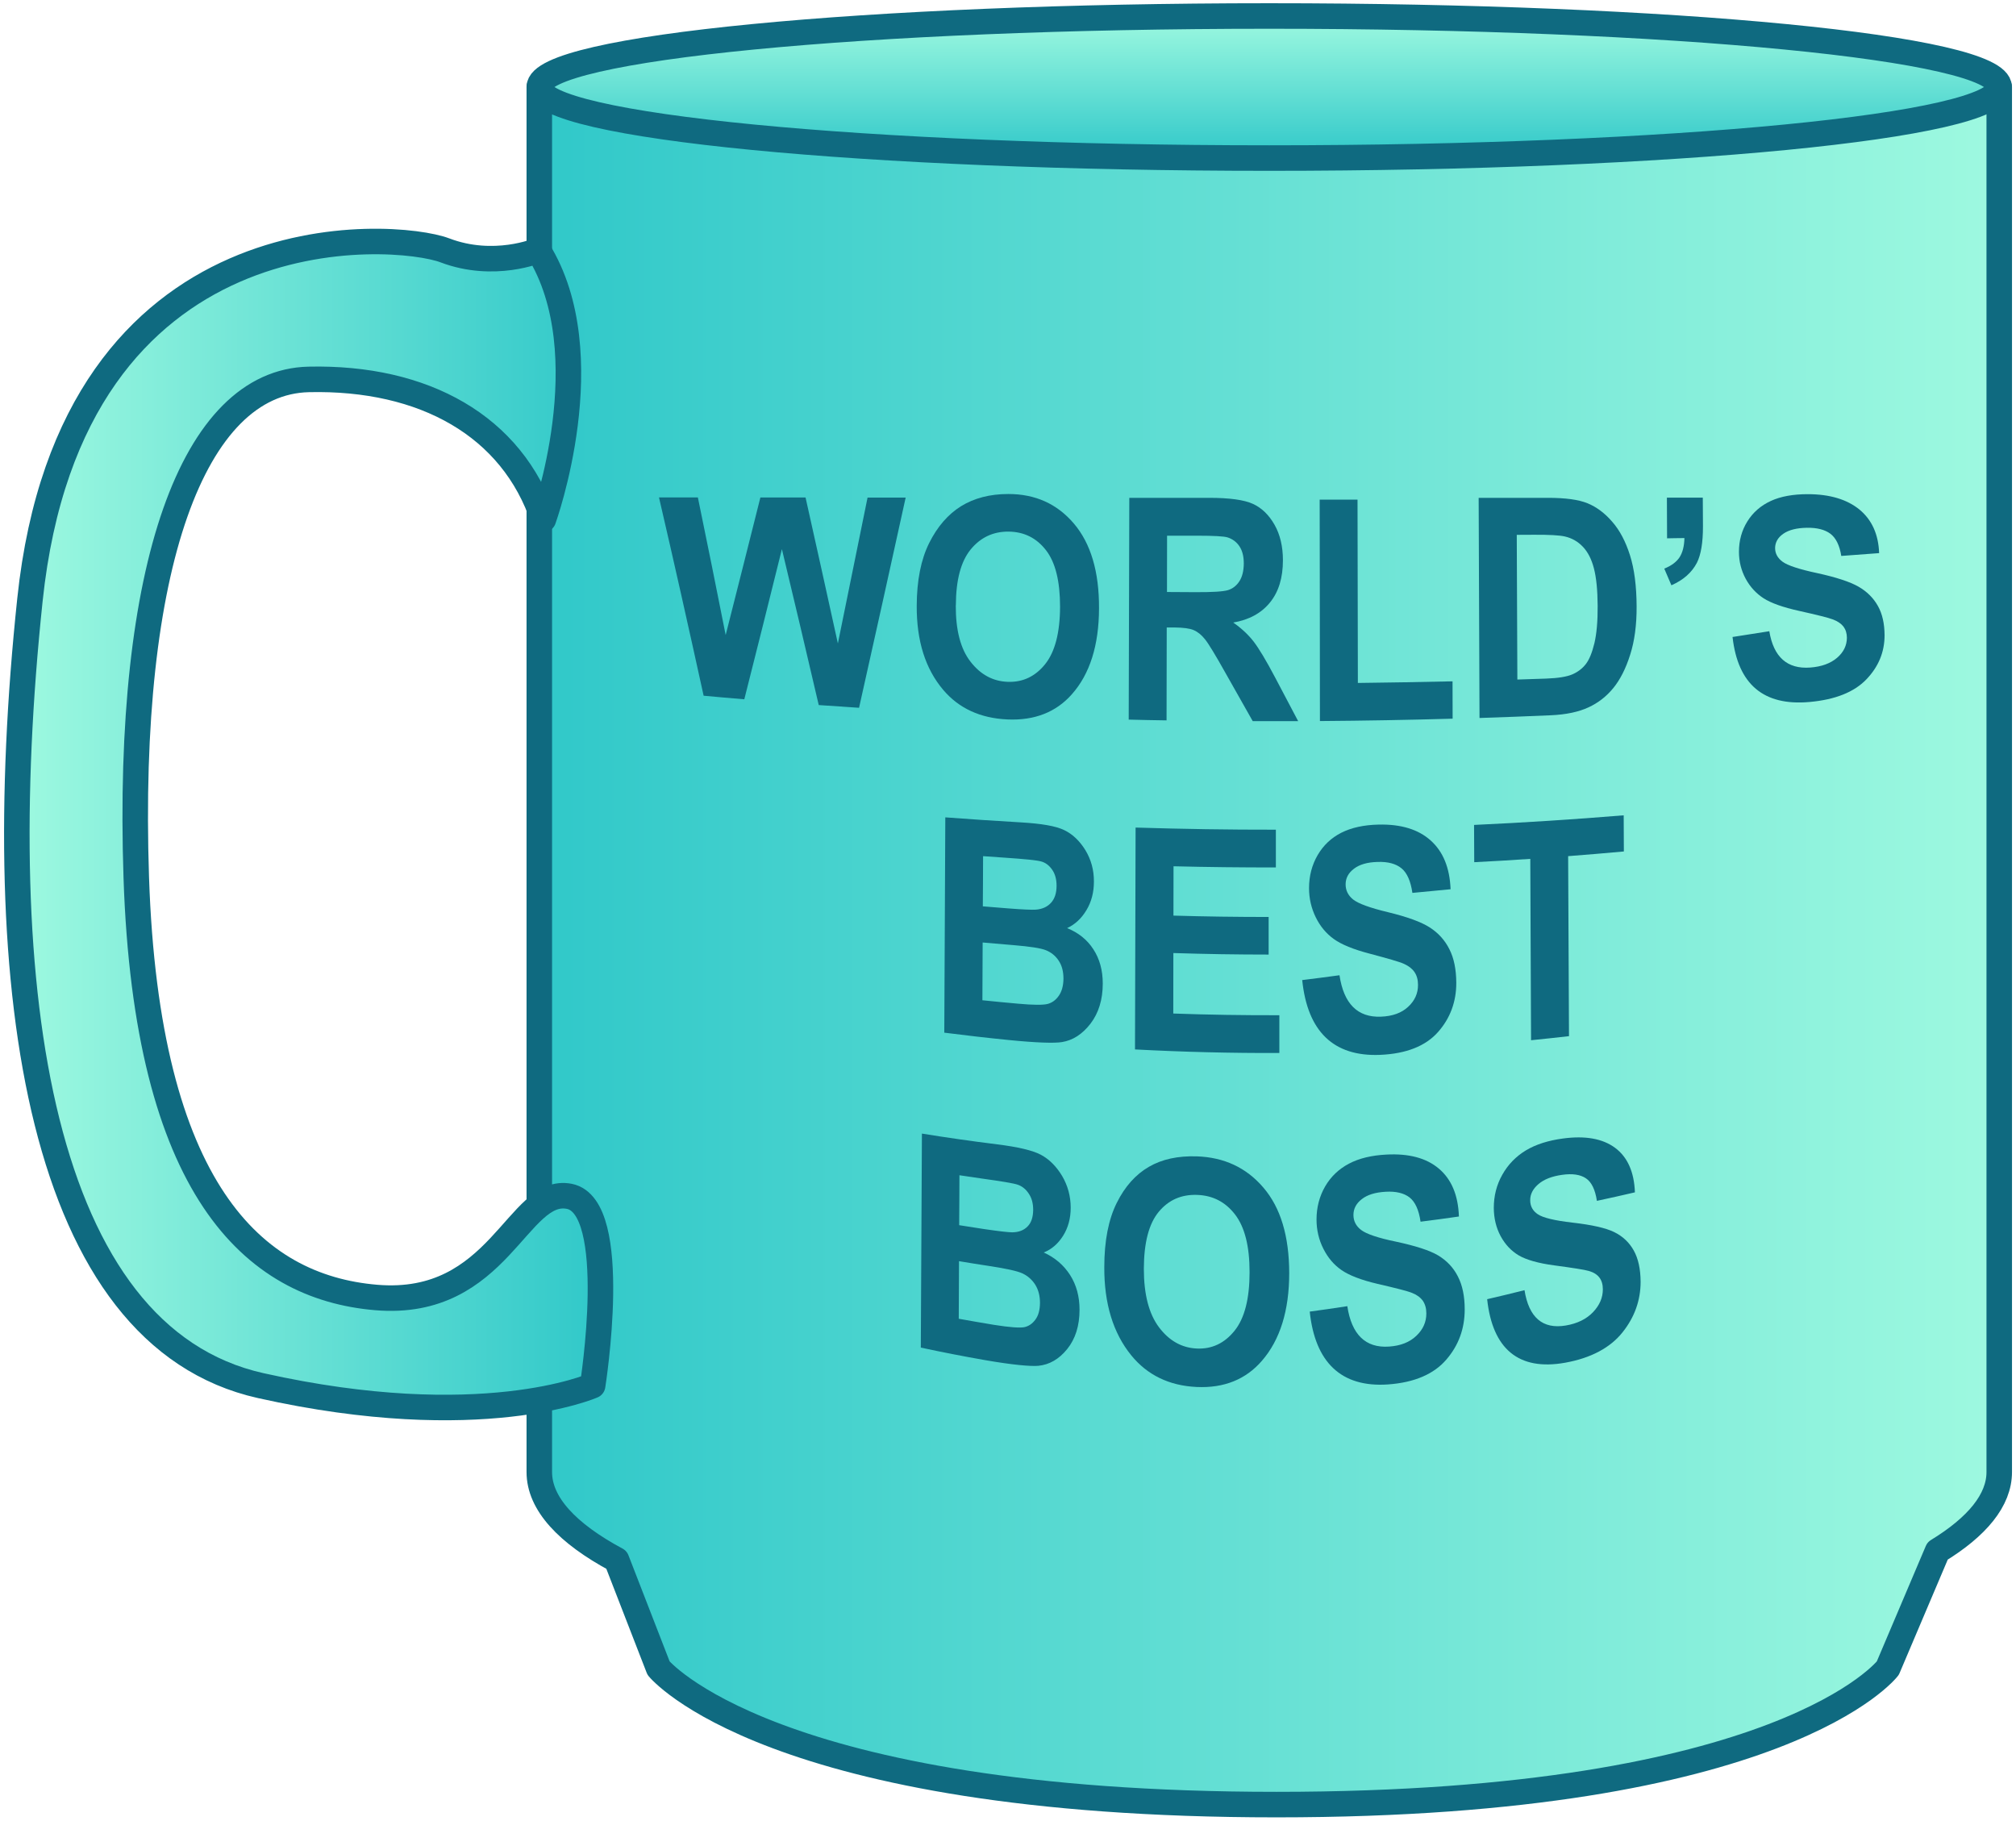
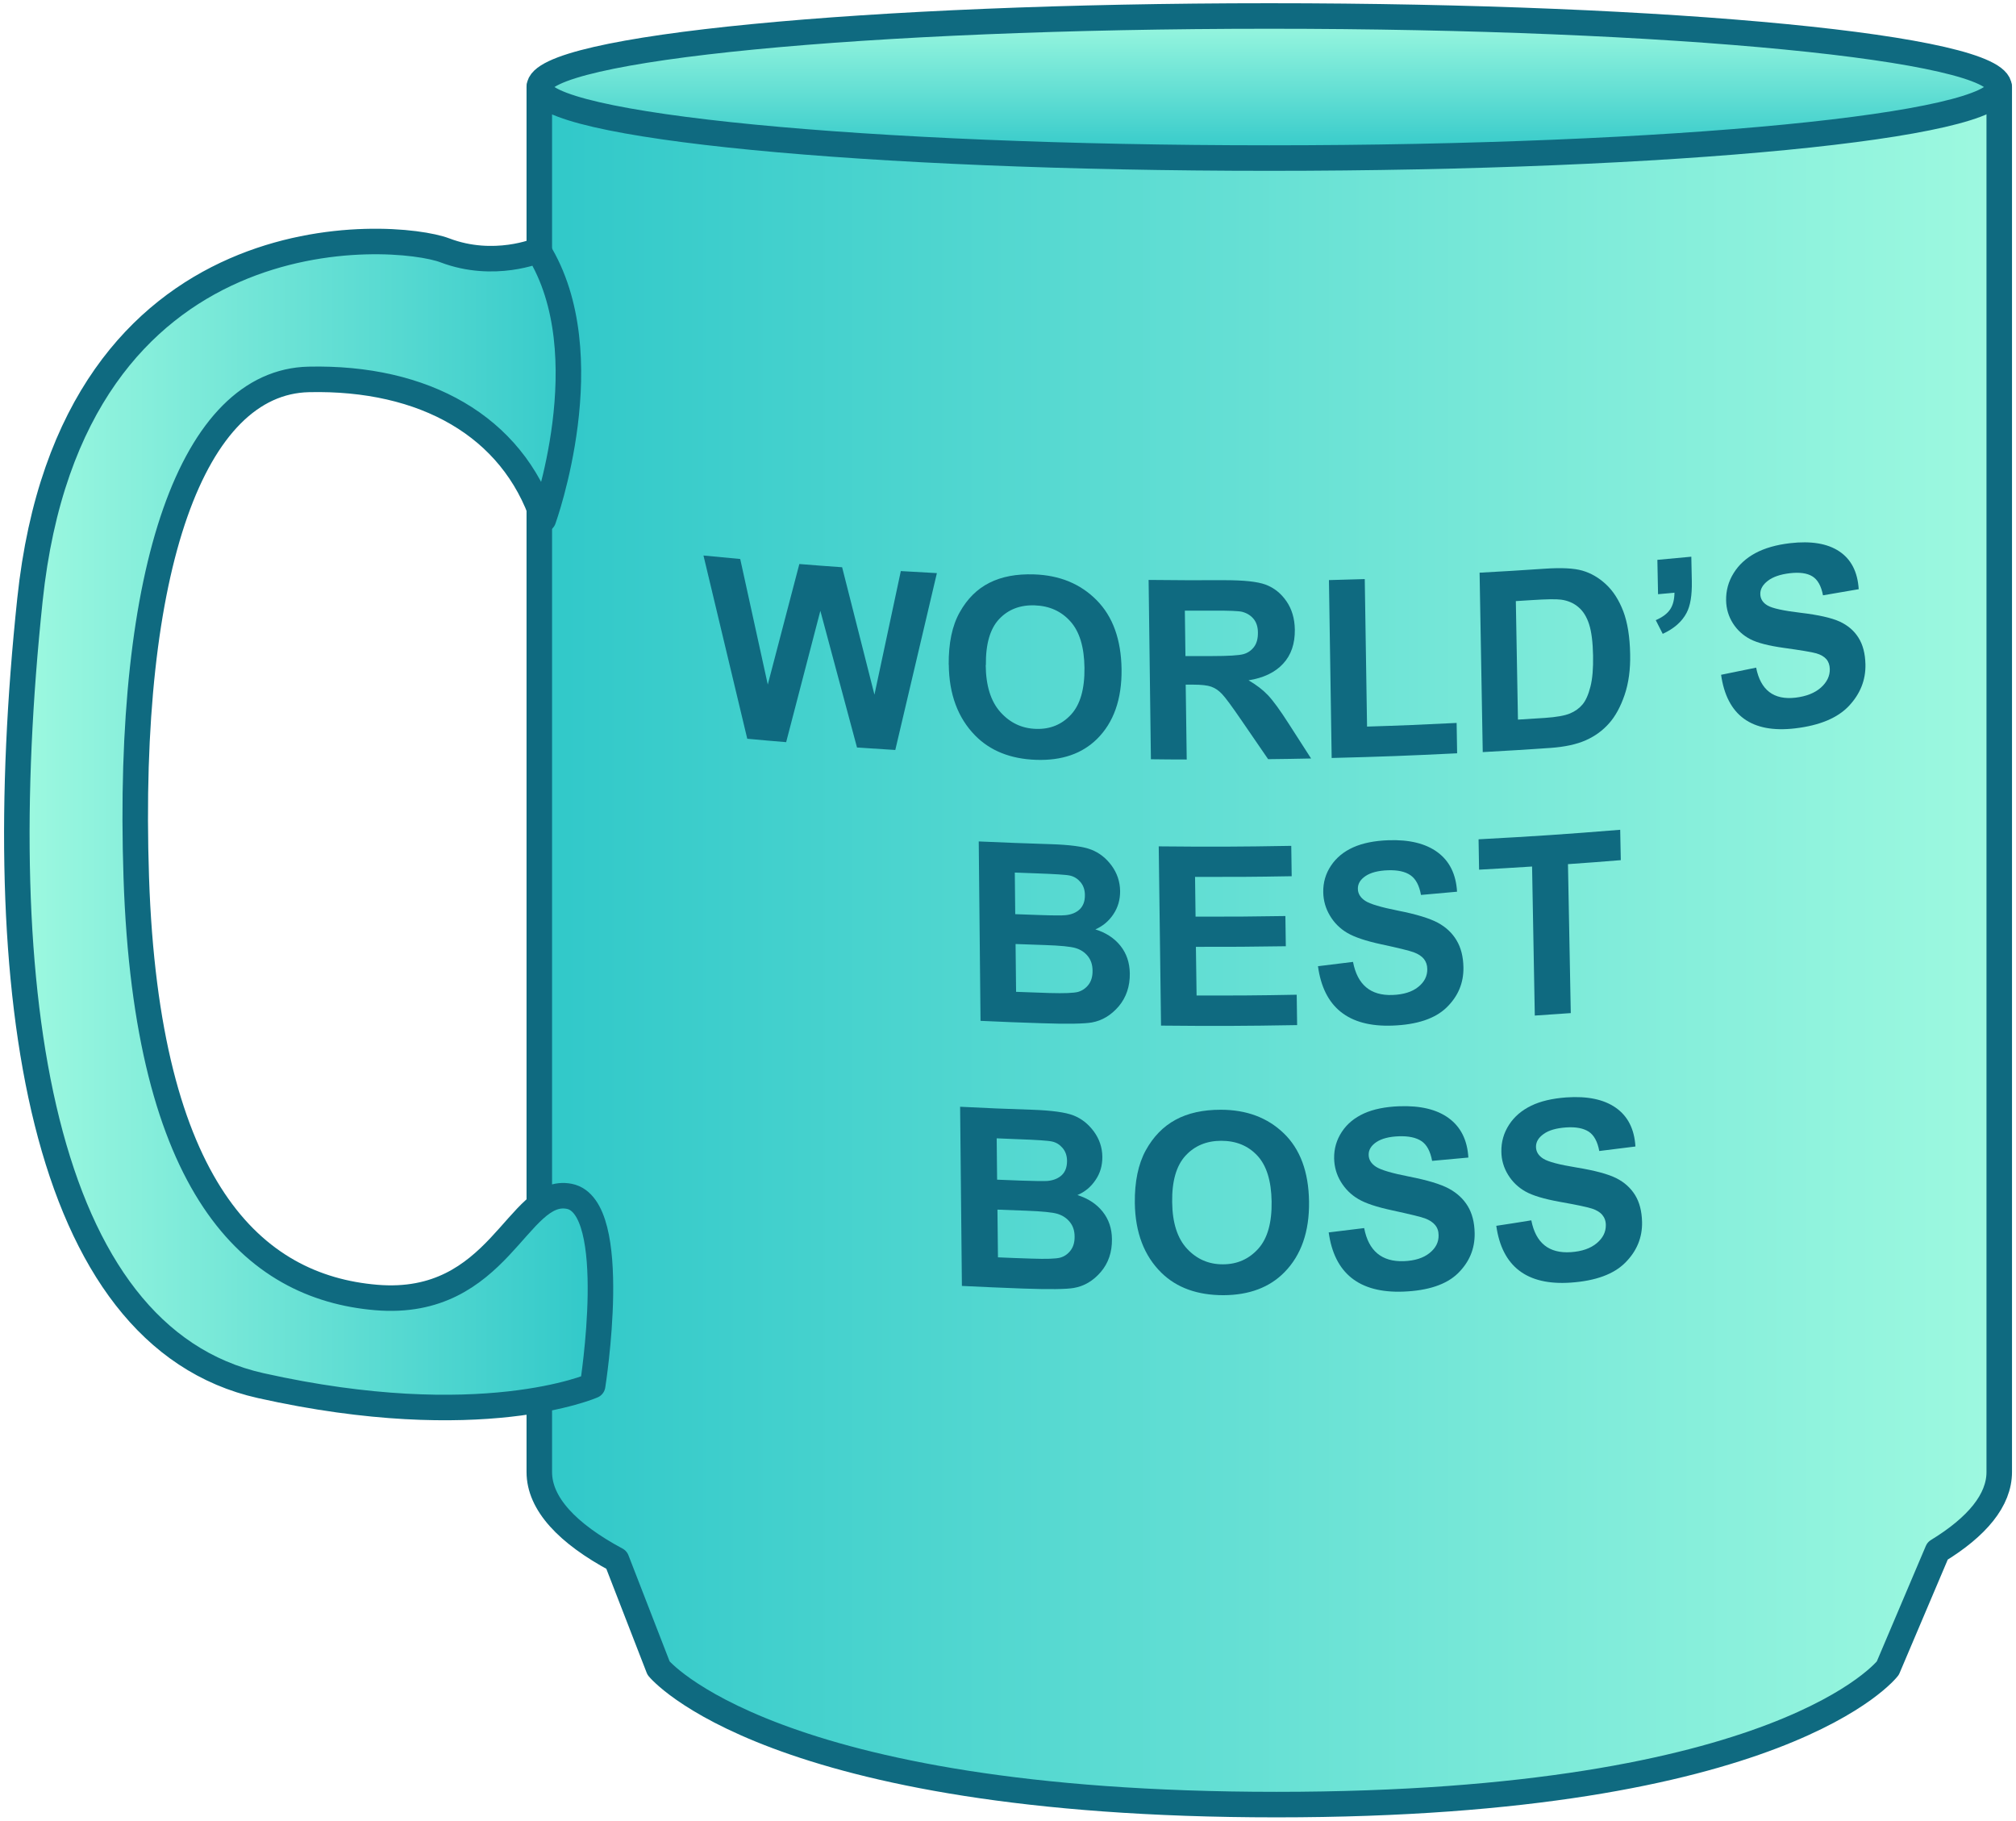
<svg xmlns="http://www.w3.org/2000/svg" xmlns:xlink="http://www.w3.org/1999/xlink" id="Layer_1" data-name="Layer 1" width="237" height="214" viewBox="0 0 237 214">
  <defs>
    <style>
      .cls-1 {
        fill: #0f6a80;
      }

      .cls-2 {
        fill: url(#linear-gradient);
      }

      .cls-2, .cls-3, .cls-4 {
        stroke: #0f6a80;
        stroke-linejoin: round;
        stroke-width: 3px;
      }

      .cls-3 {
        fill: url(#linear-gradient-2);
      }

      .cls-4 {
        fill: url(#linear-gradient-3);
      }
    </style>
    <linearGradient id="linear-gradient" x1="63.4" y1="111.18" x2="235.02" y2="111.18" gradientTransform="matrix(1, 0, 0, 1, 0, 0)" gradientUnits="userSpaceOnUse">
      <stop offset="0" stop-color="#30c8c9" />
      <stop offset="1" stop-color="#9ef9e0" />
    </linearGradient>
    <linearGradient id="linear-gradient-2" x1="149.21" y1="18.58" x2="149.21" y2="1.88" gradientTransform="matrix(1, 0, 0, 1, 0, 0)" gradientUnits="userSpaceOnUse">
      <stop offset="0" stop-color="#30c8c9" />
      <stop offset="1" stop-color="#9ef9e0" />
    </linearGradient>
    <linearGradient id="linear-gradient-3" x1="70.6" y1="96.92" x2="1.98" y2="96.92" xlink:href="#linear-gradient" />
  </defs>
-   <path class="cls-2" d="M63.4,10.23V173.04c0,3.71,3.28,7.21,9.08,10.32l4.94,12.73s13.03,16.04,72.64,16.04,71.87-16.04,71.87-16.04l5.85-13.78c4.65-2.84,7.25-5.97,7.25-9.27V10.23H63.4Z" />
-   <ellipse class="cls-3" cx="149.21" cy="10.23" rx="85.81" ry="8.35" />
  <g>
-     <path class="cls-1" d="M82.72,81.79c-1.74-7.93-3.48-15.71-5.25-23.32,1.52,0,3.05,0,4.57,0,1.1,5.33,2.19,10.72,3.27,16.18,1.35-5.31,2.71-10.71,4.08-16.17,1.77,0,3.54,0,5.31,0,1.27,5.66,2.53,11.38,3.8,17.16,1.16-5.66,2.32-11.38,3.49-17.15,1.49,0,2.99,0,4.48,0-1.83,8.34-3.66,16.59-5.48,24.71-1.58-.1-3.16-.21-4.74-.32-1.44-6.19-2.88-12.3-4.33-18.33-1.48,5.97-2.95,11.86-4.42,17.65-1.6-.13-3.19-.27-4.79-.42Z" />
-     <path class="cls-1" d="M107.77,71.21c.01-2.99,.5-5.44,1.46-7.37,.96-1.93,2.21-3.37,3.74-4.33,1.54-.95,3.39-1.44,5.57-1.44,3.16,0,5.73,1.15,7.71,3.48,1.98,2.33,2.97,5.65,2.95,9.96-.01,4.35-1.08,7.73-3.2,10.11-1.86,2.1-4.38,3.09-7.56,2.95-3.2-.14-5.72-1.31-7.56-3.48-2.1-2.48-3.13-5.76-3.11-9.88Zm4.59-.05c-.01,2.92,.56,5.12,1.74,6.63,1.17,1.51,2.63,2.3,4.38,2.36,1.76,.06,3.22-.63,4.38-2.07,1.16-1.44,1.75-3.7,1.76-6.75,0-3-.54-5.22-1.66-6.66-1.12-1.44-2.58-2.16-4.4-2.18-1.82-.01-3.29,.69-4.45,2.1-1.15,1.41-1.73,3.59-1.74,6.57Z" />
-     <path class="cls-1" d="M132.69,84.6c.02-8.69,.05-17.38,.07-26.08,3.13,0,6.26,0,9.39,0,2.4,0,4.12,.24,5.14,.71,1.03,.47,1.88,1.29,2.54,2.45,.66,1.16,.99,2.56,.99,4.18,0,2.05-.5,3.71-1.52,4.96-1.01,1.25-2.45,2.04-4.32,2.36,.96,.67,1.75,1.41,2.37,2.2,.62,.8,1.48,2.22,2.56,4.27,.9,1.71,1.8,3.41,2.7,5.12-1.78,0-3.56,0-5.34,0-1.08-1.91-2.16-3.82-3.24-5.73-1.16-2.07-1.95-3.37-2.37-3.89-.41-.52-.86-.88-1.33-1.08-.46-.2-1.22-.3-2.25-.31-.31,0-.62,0-.92,0,0,3.64-.02,7.28-.02,10.92-1.49-.02-2.98-.05-4.46-.09Zm4.49-15.01c1.11,0,2.21,.01,3.31,.02,2.03,.01,3.31-.07,3.87-.24,.55-.17,1-.52,1.34-1.04,.34-.52,.51-1.22,.52-2.09,0-.84-.17-1.51-.51-2.02-.34-.51-.81-.86-1.4-1.05-.41-.13-1.62-.2-3.62-.2-1.16,0-2.33,0-3.49,0,0,2.21,0,4.43-.01,6.64Z" />
-     <path class="cls-1" d="M155.17,84.76c0-8.68-.02-17.35-.03-26.03,1.48,0,2.96,0,4.45,0,.01,7.18,.02,14.37,.04,21.55,3.71-.04,7.42-.11,11.13-.19,0,1.46,.01,2.93,.01,4.39-5.2,.15-10.4,.24-15.61,.28Z" />
-     <path class="cls-1" d="M173.84,58.52c2.71,0,5.42,0,8.13,0,2.06,0,3.61,.21,4.66,.64,1.05,.43,2.02,1.15,2.9,2.17,.89,1.01,1.58,2.33,2.09,3.94,.51,1.61,.77,3.62,.78,6.02,.01,2.16-.24,4.06-.76,5.68-.51,1.62-1.18,2.93-1.98,3.91-.8,.98-1.77,1.74-2.92,2.27-1.14,.53-2.61,.85-4.42,.93-2.79,.12-5.59,.23-8.39,.32-.03-8.62-.07-17.25-.1-25.87Zm4.47,4.35c.02,5.67,.05,11.34,.07,17.01,1.12-.04,2.23-.07,3.35-.11,1.44-.05,2.47-.22,3.12-.5,.64-.28,1.17-.68,1.58-1.21,.41-.53,.74-1.35,1.01-2.46,.26-1.11,.39-2.57,.38-4.37-.01-1.87-.16-3.35-.44-4.42-.28-1.08-.71-1.92-1.3-2.54-.59-.62-1.29-1.02-2.13-1.21-.62-.14-1.83-.21-3.62-.2-.67,0-1.35,0-2.02,.01Z" />
-     <path class="cls-1" d="M195.96,58.5c1.41,0,2.82,0,4.22,0,0,1.13,.01,2.25,.02,3.38,0,1.9-.23,3.31-.71,4.27-.6,1.15-1.59,2.03-3,2.65-.28-.65-.56-1.31-.84-1.96,.83-.33,1.43-.78,1.79-1.32,.36-.55,.56-1.31,.58-2.27-.68,0-1.36,.02-2.04,.03,0-1.59-.02-3.17-.02-4.76Z" />
-     <path class="cls-1" d="M203.66,74.88c1.45-.23,2.89-.45,4.34-.68,.5,3.04,2.11,4.47,4.81,4.27,1.34-.1,2.39-.49,3.16-1.15,.77-.66,1.14-1.45,1.15-2.34,0-.53-.14-.97-.4-1.32-.27-.35-.68-.63-1.23-.84-.55-.21-1.88-.54-3.99-1.01-1.89-.42-3.28-.91-4.17-1.48-.88-.57-1.59-1.34-2.11-2.3-.52-.97-.79-2.02-.79-3.16,0-1.32,.33-2.52,.99-3.58,.66-1.06,1.58-1.86,2.75-2.4,1.17-.54,2.62-.8,4.35-.8,2.6,0,4.62,.62,6.08,1.81,1.45,1.2,2.23,2.9,2.31,5.12-1.48,.11-2.97,.22-4.45,.33-.2-1.25-.63-2.11-1.27-2.6-.65-.49-1.58-.73-2.77-.71-1.2,.02-2.12,.25-2.77,.7-.65,.45-.96,1.01-.97,1.68,0,.65,.3,1.19,.89,1.62,.59,.43,1.94,.88,4.06,1.33,2.24,.49,3.85,1.02,4.85,1.59,.99,.57,1.75,1.32,2.28,2.26,.53,.94,.78,2.08,.79,3.45,0,1.98-.71,3.7-2.14,5.19-1.43,1.49-3.65,2.39-6.7,2.66-5.38,.48-8.4-2.08-9.03-7.62Z" />
-     <path class="cls-1" d="M111.13,96.08c2.95,.22,5.91,.42,8.87,.59,2.43,.14,4.13,.43,5.11,.91,.98,.47,1.81,1.26,2.49,2.36,.67,1.11,1.01,2.34,1,3.7,0,1.25-.29,2.37-.88,3.35-.59,.98-1.34,1.68-2.27,2.11,1.31,.53,2.35,1.35,3.08,2.48,.74,1.13,1.11,2.47,1.11,4.04,0,1.89-.49,3.47-1.44,4.71-.96,1.24-2.08,1.97-3.38,2.17-.9,.14-2.99,.08-6.27-.25-2.52-.25-5.03-.54-7.54-.86,.04-8.43,.08-16.86,.12-25.3Zm4.44,4.56c0,1.97-.02,3.93-.03,5.9,.98,.08,1.97,.16,2.95,.24,1.77,.14,2.87,.18,3.28,.15,.76-.06,1.36-.33,1.79-.81,.43-.47,.65-1.14,.65-2,0-.76-.17-1.39-.52-1.89-.35-.5-.77-.82-1.27-.96-.5-.15-1.93-.29-4.29-.45-.86-.06-1.72-.12-2.58-.18Zm-.05,10.14c-.01,2.27-.02,4.54-.03,6.8,1.39,.14,2.77,.28,4.16,.4,1.82,.17,3,.17,3.52,.03,.52-.14,.96-.46,1.31-.97,.35-.51,.53-1.17,.54-1.99,0-.85-.18-1.55-.56-2.12-.37-.57-.88-.98-1.5-1.23-.62-.25-1.89-.44-3.82-.6-1.21-.1-2.42-.2-3.62-.31Z" />
-     <path class="cls-1" d="M133.43,123.37c.02-8.7,.05-17.4,.07-26.09,5.49,.17,11,.26,16.49,.25,0,1.48,0,2.96,0,4.44-4.01,0-8.02-.04-12.03-.14,0,1.93,0,3.87-.01,5.8,3.73,.11,7.46,.16,11.19,.16v4.42c-3.73,0-7.47-.06-11.2-.18,0,2.37,0,4.74-.01,7.11,4.15,.15,8.31,.21,12.47,.2,0,1.48,0,2.96,0,4.44-5.66,.02-11.32-.12-16.97-.42Z" />
-     <path class="cls-1" d="M153.07,115.21c1.47-.18,2.93-.37,4.4-.57,.5,3.34,2.12,4.98,4.87,4.87,1.36-.05,2.43-.44,3.2-1.16,.78-.72,1.17-1.58,1.16-2.59,0-.59-.14-1.09-.41-1.49-.27-.4-.69-.72-1.24-.97-.55-.25-1.9-.63-4.04-1.2-1.92-.5-3.32-1.08-4.21-1.72-.89-.64-1.6-1.49-2.12-2.55-.52-1.06-.79-2.21-.79-3.43,0-1.43,.34-2.72,1.01-3.88,.67-1.15,1.6-2.03,2.78-2.63,1.19-.6,2.64-.92,4.38-.96,2.61-.06,4.66,.55,6.12,1.86,1.47,1.31,2.25,3.21,2.35,5.74-1.5,.15-2.99,.29-4.49,.43-.2-1.39-.63-2.36-1.28-2.89-.66-.54-1.59-.79-2.8-.75-1.21,.03-2.14,.3-2.79,.8-.66,.5-.98,1.11-.98,1.84,0,.71,.3,1.31,.89,1.78,.59,.47,1.96,.98,4.1,1.49,2.26,.55,3.89,1.14,4.9,1.79,1.01,.65,1.78,1.5,2.31,2.56,.54,1.06,.8,2.37,.81,3.93,.01,2.25-.72,4.2-2.16,5.82-1.45,1.63-3.71,2.54-6.81,2.67-5.47,.22-8.52-2.77-9.14-8.77Z" />
-     <path class="cls-1" d="M179.99,122.28c-.03-7.11-.06-14.21-.09-21.32-2.19,.15-4.39,.28-6.59,.39,0-1.46-.01-2.92-.02-4.38,5.88-.27,11.74-.65,17.59-1.13,0,1.42,.01,2.84,.02,4.25-2.18,.2-4.36,.38-6.55,.55,.03,7.05,.07,14.11,.1,21.16-1.49,.17-2.98,.33-4.47,.48Z" />
-     <path class="cls-1" d="M108.36,133.25c2.95,.48,5.91,.9,8.87,1.27,2.43,.3,4.14,.7,5.13,1.22,.99,.53,1.82,1.36,2.5,2.49,.67,1.14,1.01,2.38,1.01,3.74,0,1.25-.3,2.35-.89,3.29-.59,.94-1.35,1.6-2.28,1.97,1.32,.6,2.35,1.48,3.1,2.65,.74,1.16,1.11,2.52,1.11,4.08,0,1.89-.49,3.43-1.45,4.62-.96,1.19-2.09,1.84-3.39,1.97-.9,.08-3-.1-6.28-.67-2.52-.44-5.03-.93-7.54-1.47,.04-8.39,.08-16.78,.13-25.16Zm4.43,4.9c0,1.96-.02,3.91-.03,5.87,.98,.16,1.97,.31,2.95,.46,1.78,.26,2.87,.38,3.29,.38,.77-.01,1.36-.24,1.8-.69,.44-.44,.65-1.09,.66-1.95,0-.76-.17-1.4-.52-1.91-.34-.52-.77-.86-1.27-1.04-.5-.18-1.94-.41-4.3-.74-.86-.12-1.72-.25-2.58-.38Zm-.05,10.1c-.01,2.26-.02,4.51-.03,6.77,1.39,.25,2.78,.49,4.17,.72,1.83,.29,3.01,.37,3.53,.27,.52-.11,.95-.4,1.31-.89,.36-.48,.53-1.14,.54-1.96,0-.84-.19-1.56-.56-2.15-.38-.59-.88-1.03-1.5-1.32-.62-.29-1.9-.56-3.83-.86-1.21-.18-2.42-.38-3.63-.58Z" />
-     <path class="cls-1" d="M129.82,148.95c0-3.1,.5-5.61,1.46-7.54,.96-1.94,2.23-3.35,3.78-4.25,1.55-.9,3.43-1.3,5.64-1.23,3.19,.11,5.81,1.31,7.83,3.68,2.02,2.36,3.02,5.69,3.03,10.04,0,4.39-1.07,7.85-3.21,10.31-1.88,2.18-4.44,3.23-7.67,3.08-3.25-.15-5.82-1.42-7.69-3.72-2.14-2.63-3.19-6.1-3.17-10.37Zm4.65,.19c0,3,.59,5.3,1.78,6.88,1.19,1.58,2.67,2.42,4.45,2.5,1.78,.08,3.26-.63,4.44-2.1,1.18-1.47,1.76-3.77,1.76-6.88,0-3.05-.57-5.3-1.71-6.78-1.14-1.48-2.63-2.24-4.47-2.3-1.84-.06-3.34,.59-4.5,1.99-1.16,1.4-1.74,3.62-1.75,6.69Z" />
-     <path class="cls-1" d="M153.97,154.18c1.47-.2,2.95-.41,4.42-.64,.5,3.33,2.14,4.94,4.9,4.75,1.37-.09,2.44-.52,3.22-1.27,.79-.75,1.17-1.62,1.17-2.63,0-.59-.14-1.08-.41-1.48-.28-.39-.69-.7-1.25-.92-.55-.23-1.92-.57-4.07-1.07-1.93-.45-3.34-1-4.24-1.62-.9-.62-1.61-1.46-2.14-2.52-.53-1.05-.8-2.2-.8-3.42,0-1.43,.34-2.73,1.01-3.89,.67-1.16,1.61-2.05,2.8-2.68,1.19-.63,2.66-.98,4.41-1.07,2.63-.14,4.68,.4,6.16,1.65,1.48,1.25,2.27,3.11,2.36,5.63-1.5,.22-3.01,.42-4.51,.61-.2-1.38-.63-2.33-1.29-2.85-.66-.51-1.6-.74-2.81-.67-1.22,.07-2.15,.35-2.81,.87-.66,.51-.98,1.13-.98,1.86,0,.71,.3,1.3,.9,1.76,.59,.46,1.97,.94,4.12,1.38,2.27,.49,3.91,1.01,4.93,1.61,1.01,.61,1.79,1.42,2.32,2.46,.54,1.04,.81,2.33,.81,3.89,0,2.25-.71,4.23-2.17,5.91-1.45,1.69-3.74,2.69-6.85,2.91-5.5,.38-8.58-2.6-9.2-8.58Z" />
-     <path class="cls-1" d="M174.83,152.72c1.47-.34,2.93-.69,4.39-1.06,.51,3.21,2.13,4.62,4.87,4.15,1.35-.23,2.42-.76,3.19-1.57,.77-.81,1.15-1.7,1.15-2.68,0-.57-.14-1.04-.41-1.39-.27-.35-.68-.61-1.24-.77-.55-.16-1.89-.36-4.03-.65-1.91-.25-3.32-.66-4.21-1.18-.89-.53-1.6-1.29-2.13-2.27-.53-.99-.79-2.09-.8-3.3,0-1.41,.32-2.71,1-3.91,.67-1.2,1.6-2.15,2.77-2.86,1.18-.71,2.64-1.17,4.37-1.4,2.61-.35,4.64,.01,6.11,1.09,1.46,1.08,2.25,2.82,2.34,5.24-1.49,.35-2.98,.68-4.47,1-.2-1.33-.63-2.21-1.29-2.65-.65-.44-1.59-.58-2.79-.41-1.21,.17-2.14,.53-2.79,1.09-.65,.56-.98,1.19-.97,1.91,0,.7,.31,1.25,.9,1.64,.59,.4,1.96,.74,4.09,.98,2.25,.26,3.88,.62,4.88,1.11,1,.49,1.77,1.21,2.3,2.16,.53,.95,.8,2.17,.81,3.68,0,2.17-.7,4.16-2.13,5.95-1.43,1.79-3.68,3.02-6.76,3.57-5.45,.97-8.52-1.62-9.15-7.46Z" />
+     <path class="cls-2" d="M63.4,10.23V173.04c0,3.71,3.28,7.21,9.08,10.32l4.94,12.73s13.03,16.04,72.64,16.04,71.87-16.04,71.87-16.04l5.85-13.78c4.65-2.84,7.25-5.97,7.25-9.27V10.23H63.4Z" />
+     <ellipse class="cls-3" cx="149.21" cy="10.23" rx="85.81" ry="8.35" />
+     <path class="cls-4" d="M63.27,29.43s-5.18,2.2-10.97,0S8.4,24.18,3.52,70.51c-4.88,46.34,1.22,86.58,27.13,92.37,25.91,5.79,39.02,0,39.02,0,0,0,3.35-21.03-2.74-22.25-6.1-1.22-8.2,13.11-22.7,11.89-14.49-1.22-26.99-12.79-28.21-49.38s6.7-58.23,20.27-58.54,23.94,5.49,27.59,16.46c0,0,7.01-19.38-.61-31.64Z" />
  </g>
-   <path class="cls-4" d="M63.27,29.43s-5.18,2.2-10.97,0S8.4,24.18,3.52,70.51c-4.88,46.34,1.22,86.58,27.13,92.37,25.91,5.79,39.02,0,39.02,0,0,0,3.35-21.03-2.74-22.25-6.1-1.22-8.2,13.11-22.7,11.89-14.49-1.22-26.99-12.79-28.21-49.38s6.7-58.23,20.27-58.54,23.94,5.49,27.59,16.46c0,0,7.01-19.38-.61-31.64Z" />
+   <g>
+     <path class="cls-1" d="M87.85,86.85c-2.06-8.61-3.09-12.92-5.15-21.55,1.73,.17,2.59,.25,4.32,.41,1.29,5.91,1.94,8.86,3.24,14.76,1.49-5.66,2.23-8.5,3.71-14.17,2.01,.16,3.02,.24,5.03,.38,1.52,6,2.28,8.99,3.8,14.98,1.24-5.81,1.86-8.71,3.1-14.53,1.7,.1,2.55,.15,4.24,.24-1.95,8.32-2.93,12.48-4.89,20.79-1.8-.11-2.7-.17-4.5-.29-1.73-6.42-2.59-9.63-4.31-16.07-1.6,6.18-2.41,9.27-4.02,15.44-1.83-.15-2.74-.23-4.57-.4Z" />
+     <path class="cls-1" d="M111.53,78.12c-.02-2.51,.4-4.56,1.29-6.14,.88-1.58,2.04-2.74,3.49-3.47,1.44-.73,3.19-1.06,5.26-.99,2.99,.1,5.44,1.1,7.35,3.03,1.91,1.93,2.88,4.63,2.93,8.12,.04,3.53-.93,6.27-2.9,8.21-1.74,1.71-4.11,2.54-7.12,2.44-3.04-.1-5.44-1.07-7.21-2.88-2.02-2.07-3.05-4.85-3.08-8.31Zm4.35,.06c.02,2.43,.6,4.27,1.73,5.53,1.13,1.26,2.52,1.92,4.18,1.97,1.66,.06,3.04-.51,4.12-1.68,1.08-1.17,1.61-3.01,1.58-5.5-.03-2.44-.58-4.26-1.66-5.46-1.08-1.2-2.47-1.82-4.19-1.88-1.72-.06-3.11,.48-4.18,1.61-1.07,1.14-1.59,2.94-1.56,5.41Z" />
+     <path class="cls-1" d="M135.3,89.25c-.11-8.43-.16-12.65-.27-21.08,3.56,.04,5.34,.04,8.89,.03,2.27,0,3.9,.16,4.88,.53,.98,.37,1.79,1.01,2.43,1.94,.64,.92,.97,2.04,.99,3.34,.02,1.65-.43,2.99-1.38,4.01-.94,1.02-2.3,1.67-4.06,1.95,.91,.53,1.67,1.11,2.27,1.74,.6,.63,1.43,1.76,2.47,3.39,1.04,1.63,1.56,2.44,2.61,4.06-2.02,.04-3.03,.06-5.05,.08-1.25-1.82-1.88-2.73-3.13-4.56-1.13-1.65-1.89-2.68-2.29-3.1-.4-.42-.82-.7-1.27-.86-.44-.16-1.15-.24-2.13-.24-.35,0-.52,0-.87,0,.05,3.52,.07,5.28,.12,8.8-1.69,0-2.53-.01-4.22-.03Zm4.06-12.13c1.25,0,1.88,0,3.14,0,1.92,0,3.14-.08,3.66-.22,.52-.14,.94-.43,1.26-.85,.32-.42,.47-.99,.46-1.69,0-.67-.18-1.21-.51-1.61-.33-.4-.78-.68-1.34-.83-.39-.1-1.54-.15-3.43-.14-1.32,0-1.99,0-3.31,0,.03,2.14,.04,3.21,.07,5.35Z" />
+     <path class="cls-1" d="M156.55,89.1c-.13-8.36-.19-12.54-.32-20.91,1.68-.04,2.53-.07,4.21-.12,.11,6.94,.16,10.4,.27,17.34,4.21-.13,6.32-.22,10.53-.43,.02,1.43,.04,2.14,.06,3.57-5.9,.29-8.85,.4-14.75,.55Z" />
+     <path class="cls-1" d="M173.93,67.32c3.08-.17,4.61-.26,7.69-.47,1.94-.13,3.41-.06,4.41,.23,1,.29,1.92,.82,2.77,1.61,.85,.79,1.52,1.84,2.03,3.16,.5,1.32,.77,2.99,.81,5.02,.04,1.82-.18,3.43-.65,4.81s-1.08,2.51-1.83,3.35c-.75,.85-1.66,1.51-2.74,1.99-1.08,.48-2.47,.78-4.17,.9-3.17,.22-4.76,.31-7.94,.49-.15-8.43-.22-12.65-.37-21.08Zm4.27,3.32c.1,5.58,.15,8.37,.25,13.95,1.27-.08,1.9-.12,3.17-.2,1.36-.09,2.34-.27,2.94-.52,.61-.25,1.1-.61,1.48-1.06,.38-.45,.69-1.15,.93-2.09,.24-.94,.34-2.16,.31-3.66-.03-1.56-.18-2.78-.46-3.66-.28-.88-.7-1.56-1.26-2.03-.56-.48-1.24-.77-2.03-.88-.59-.08-1.74-.06-3.43,.05-.77,.05-1.15,.07-1.91,.12Z" />
+     <path class="cls-1" d="M194.84,65.81c1.6-.14,2.39-.22,3.99-.37,.02,1.16,.04,1.74,.06,2.9,.03,1.63-.17,2.87-.62,3.71-.54,1.03-1.48,1.85-2.8,2.46-.33-.64-.49-.97-.82-1.61,.78-.34,1.34-.75,1.68-1.25,.34-.5,.51-1.15,.52-1.98-.77,.07-1.16,.11-1.93,.18-.03-1.62-.05-2.42-.08-4.04Z" />
+     <path class="cls-1" d="M202.34,79.32c1.64-.33,2.46-.5,4.11-.84,.52,2.64,2.07,3.83,4.63,3.53,1.27-.15,2.27-.55,2.98-1.18s1.07-1.37,1.05-2.18c-.01-.48-.15-.87-.41-1.17-.26-.3-.66-.53-1.18-.68s-1.79-.36-3.8-.64c-1.8-.25-3.13-.59-3.97-1.03-.84-.44-1.52-1.06-2.03-1.86-.51-.81-.78-1.7-.8-2.69-.02-1.15,.27-2.22,.88-3.2,.61-.99,1.47-1.77,2.56-2.36,1.1-.59,2.46-.98,4.09-1.17,2.45-.28,4.37,.03,5.77,.96,1.4,.93,2.16,2.41,2.29,4.45-1.68,.29-2.52,.44-4.2,.72-.21-1.11-.63-1.85-1.25-2.23-.62-.38-1.5-.5-2.63-.37-1.13,.13-2,.43-2.6,.89-.6,.46-.9,.98-.89,1.56,.01,.57,.3,1.03,.86,1.35,.56,.33,1.86,.61,3.86,.85,2.12,.25,3.66,.6,4.62,1.04,.95,.44,1.69,1.07,2.2,1.89,.52,.82,.79,1.86,.82,3.13,.04,1.83-.6,3.46-1.93,4.88-1.33,1.42-3.44,2.31-6.34,2.65-5.12,.6-8.02-1.53-8.7-6.3Z" />
+     <path class="cls-1" d="M115.04,98.91c3.36,.15,5.04,.21,8.41,.32,2.3,.07,3.91,.28,4.85,.65,.94,.37,1.73,.99,2.38,1.87,.65,.89,.98,1.88,1,2.98,.01,1.02-.25,1.93-.79,2.74-.54,.81-1.25,1.4-2.12,1.78,1.25,.39,2.23,1.03,2.95,1.93,.71,.89,1.08,1.97,1.1,3.24,.02,1.53-.42,2.82-1.3,3.87-.89,1.04-1.94,1.68-3.16,1.9-.85,.15-2.83,.2-5.93,.09-2.86-.09-4.3-.15-7.16-.28-.09-8.43-.13-12.65-.21-21.08Zm4.26,3.68l.05,4.87c1.12,.04,1.68,.06,2.8,.1,1.68,.06,2.72,.06,3.11,.02,.72-.07,1.28-.31,1.69-.71,.4-.4,.6-.95,.59-1.65,0-.62-.18-1.13-.52-1.53-.34-.4-.74-.65-1.21-.76-.47-.11-1.83-.19-4.06-.27-.98-.03-1.47-.05-2.45-.09Zm.09,8.38c.02,2.25,.04,3.37,.06,5.62,1.58,.06,2.37,.09,3.95,.14,1.73,.05,2.84,0,3.33-.13,.49-.14,.9-.42,1.23-.84,.33-.43,.49-.98,.48-1.65,0-.69-.19-1.26-.55-1.71-.36-.45-.84-.77-1.43-.95-.59-.18-1.8-.3-3.62-.36-1.37-.04-2.06-.07-3.43-.12Z" />
+     <path class="cls-1" d="M136.49,120.57c-.11-8.43-.16-12.65-.27-21.08,6.23,.06,9.35,.05,15.58-.06,.02,1.43,.03,2.14,.05,3.57-4.54,.08-6.82,.09-11.36,.08,.02,1.87,.04,2.8,.06,4.67,4.23,.01,6.34,0,10.56-.07l.05,3.55c-4.23,.06-6.34,.08-10.57,.07,.03,2.29,.05,3.43,.08,5.72,4.71,.01,7.06,0,11.77-.09,.02,1.43,.03,2.14,.05,3.57-6.4,.11-9.61,.12-16.01,.06Z" />
+     <path class="cls-1" d="M154.92,113.58c1.66-.2,2.48-.3,4.14-.51,.51,2.68,2.06,3.99,4.65,3.89,1.28-.05,2.29-.36,3.01-.94,.73-.58,1.08-1.28,1.07-2.09,0-.48-.14-.88-.4-1.21-.26-.32-.66-.58-1.19-.78-.53-.19-1.81-.51-3.83-.94-1.81-.39-3.14-.84-3.99-1.34-.85-.5-1.53-1.18-2.03-2.02-.51-.85-.77-1.76-.79-2.75-.02-1.15,.28-2.19,.91-3.13,.62-.93,1.49-1.65,2.6-2.15,1.11-.5,2.49-.78,4.13-.84,2.47-.09,4.4,.38,5.81,1.42,1.4,1.04,2.16,2.58,2.28,4.63-1.7,.16-2.54,.23-4.24,.38-.2-1.12-.62-1.9-1.24-2.32-.62-.43-1.51-.62-2.65-.58-1.14,.04-2.02,.27-2.63,.68-.61,.41-.91,.91-.9,1.49,0,.57,.3,1.05,.86,1.42,.57,.38,1.87,.76,3.88,1.16,2.14,.42,3.69,.9,4.65,1.41,.96,.52,1.7,1.21,2.21,2.07,.52,.86,.79,1.93,.81,3.19,.03,1.83-.63,3.4-1.98,4.71s-3.48,2.03-6.4,2.13c-5.16,.18-8.07-2.18-8.72-6.99Z" />
+     <path class="cls-1" d="M180.43,119.37c-.13-7-.19-10.51-.32-17.51-2.49,.16-3.74,.23-6.23,.37-.02-1.43-.04-2.14-.06-3.57,6.66-.36,10-.58,16.65-1.12,.03,1.43,.04,2.14,.07,3.57-2.48,.2-3.72,.3-6.21,.47,.13,7,.2,10.51,.33,17.51-1.69,.12-2.54,.18-4.23,.29Z" />
+     <path class="cls-1" d="M112.89,130.1c3.38,.17,5.06,.24,8.44,.35,2.3,.08,3.93,.3,4.87,.67,.94,.37,1.74,1,2.39,1.88,.65,.89,.99,1.88,1,2.98,.01,1.02-.25,1.93-.8,2.73-.54,.81-1.25,1.4-2.13,1.77,1.26,.4,2.24,1.04,2.96,1.94,.72,.9,1.09,1.98,1.1,3.24,.02,1.53-.42,2.82-1.31,3.86-.89,1.04-1.95,1.67-3.18,1.88-.85,.15-2.84,.18-5.96,.07-2.88-.11-4.31-.17-7.19-.31-.08-8.43-.13-12.65-.21-21.08Zm4.28,3.7c.02,1.95,.03,2.92,.05,4.87,1.12,.05,1.68,.07,2.81,.11,1.68,.06,2.73,.07,3.12,.04,.72-.07,1.29-.31,1.69-.7,.4-.39,.6-.94,.6-1.64,0-.62-.18-1.13-.52-1.53-.34-.4-.74-.65-1.22-.76-.47-.11-1.83-.2-4.08-.28-.98-.04-1.47-.06-2.45-.1Zm.09,8.38c.02,2.25,.04,3.37,.06,5.62,1.58,.07,2.38,.1,3.96,.15,1.74,.06,2.85,.02,3.34-.11,.49-.13,.9-.41,1.23-.84,.33-.43,.49-.97,.48-1.64,0-.69-.19-1.26-.56-1.71-.36-.45-.84-.77-1.44-.96-.59-.18-1.81-.3-3.64-.37-1.38-.05-2.07-.08-3.45-.13Z" />
+     <path class="cls-1" d="M133.41,141.42c-.03-2.51,.4-4.57,1.28-6.19,.89-1.61,2.05-2.81,3.51-3.6,1.45-.79,3.22-1.18,5.3-1.18,3.02,0,5.49,.91,7.42,2.77,1.93,1.86,2.92,4.53,2.97,8.02,.05,3.53-.92,6.31-2.9,8.32-1.74,1.77-4.13,2.68-7.17,2.69-3.06,0-5.49-.88-7.28-2.63-2.04-2-3.08-4.74-3.13-8.2Zm4.39-.09c.03,2.43,.62,4.25,1.76,5.47,1.14,1.22,2.55,1.83,4.21,1.82,1.68,0,3.06-.62,4.15-1.83,1.09-1.21,1.61-3.07,1.57-5.56-.04-2.44-.6-4.24-1.69-5.4-1.09-1.16-2.5-1.73-4.23-1.73-1.73,0-3.14,.59-4.21,1.76-1.07,1.17-1.6,2.99-1.56,5.47Z" />
+     <path class="cls-1" d="M156.21,144.87c1.66-.2,2.49-.3,4.16-.51,.51,2.68,2.07,3.98,4.66,3.89,1.29-.05,2.3-.37,3.02-.95,.73-.58,1.09-1.28,1.07-2.1,0-.48-.14-.88-.41-1.2-.26-.32-.66-.58-1.19-.78-.53-.19-1.81-.5-3.84-.94-1.82-.39-3.16-.83-4.01-1.34-.85-.5-1.53-1.18-2.04-2.02-.51-.84-.77-1.76-.79-2.75-.02-1.15,.29-2.19,.91-3.13,.62-.94,1.49-1.65,2.61-2.16,1.11-.5,2.5-.78,4.14-.84,2.48-.09,4.42,.37,5.83,1.41,1.41,1.04,2.17,2.58,2.29,4.62-1.7,.16-2.55,.24-4.26,.39-.21-1.12-.62-1.9-1.25-2.32-.63-.42-1.51-.61-2.66-.57-1.14,.04-2.02,.27-2.64,.68-.61,.41-.92,.91-.91,1.49,0,.57,.3,1.05,.87,1.42,.57,.37,1.88,.76,3.9,1.15,2.14,.42,3.7,.89,4.66,1.41,.96,.52,1.7,1.2,2.22,2.06,.52,.86,.79,1.92,.81,3.19,.03,1.83-.63,3.4-1.98,4.72-1.35,1.31-3.5,2.03-6.42,2.14-5.18,.19-8.1-2.16-8.76-6.97Z" />
+     <path class="cls-1" d="M175.87,144.1c1.66-.25,2.49-.38,4.15-.65,.52,2.66,2.07,3.92,4.67,3.74,1.29-.09,2.29-.44,3.02-1.05,.73-.61,1.08-1.32,1.07-2.13,0-.48-.15-.88-.41-1.19-.26-.32-.66-.56-1.19-.74s-1.81-.45-3.84-.81c-1.82-.33-3.16-.73-4.01-1.21-.85-.48-1.53-1.13-2.04-1.96-.51-.83-.78-1.74-.79-2.72-.02-1.15,.28-2.2,.9-3.16,.62-.96,1.49-1.7,2.6-2.24,1.11-.54,2.49-.86,4.14-.98,2.47-.17,4.41,.23,5.82,1.22,1.41,.99,2.18,2.51,2.3,4.55-1.7,.22-2.55,.32-4.25,.53-.21-1.12-.63-1.88-1.25-2.28-.63-.4-1.51-.57-2.66-.49-1.14,.08-2.02,.33-2.63,.77-.61,.43-.91,.94-.9,1.52,.01,.57,.3,1.04,.87,1.39,.57,.36,1.87,.7,3.9,1.03,2.14,.35,3.7,.77,4.66,1.25,.96,.48,1.7,1.15,2.22,1.99,.52,.84,.79,1.9,.82,3.16,.04,1.83-.62,3.43-1.97,4.78-1.35,1.36-3.49,2.15-6.41,2.35-5.17,.36-8.09-1.9-8.76-6.69Z" />
+   </g>
</svg>
